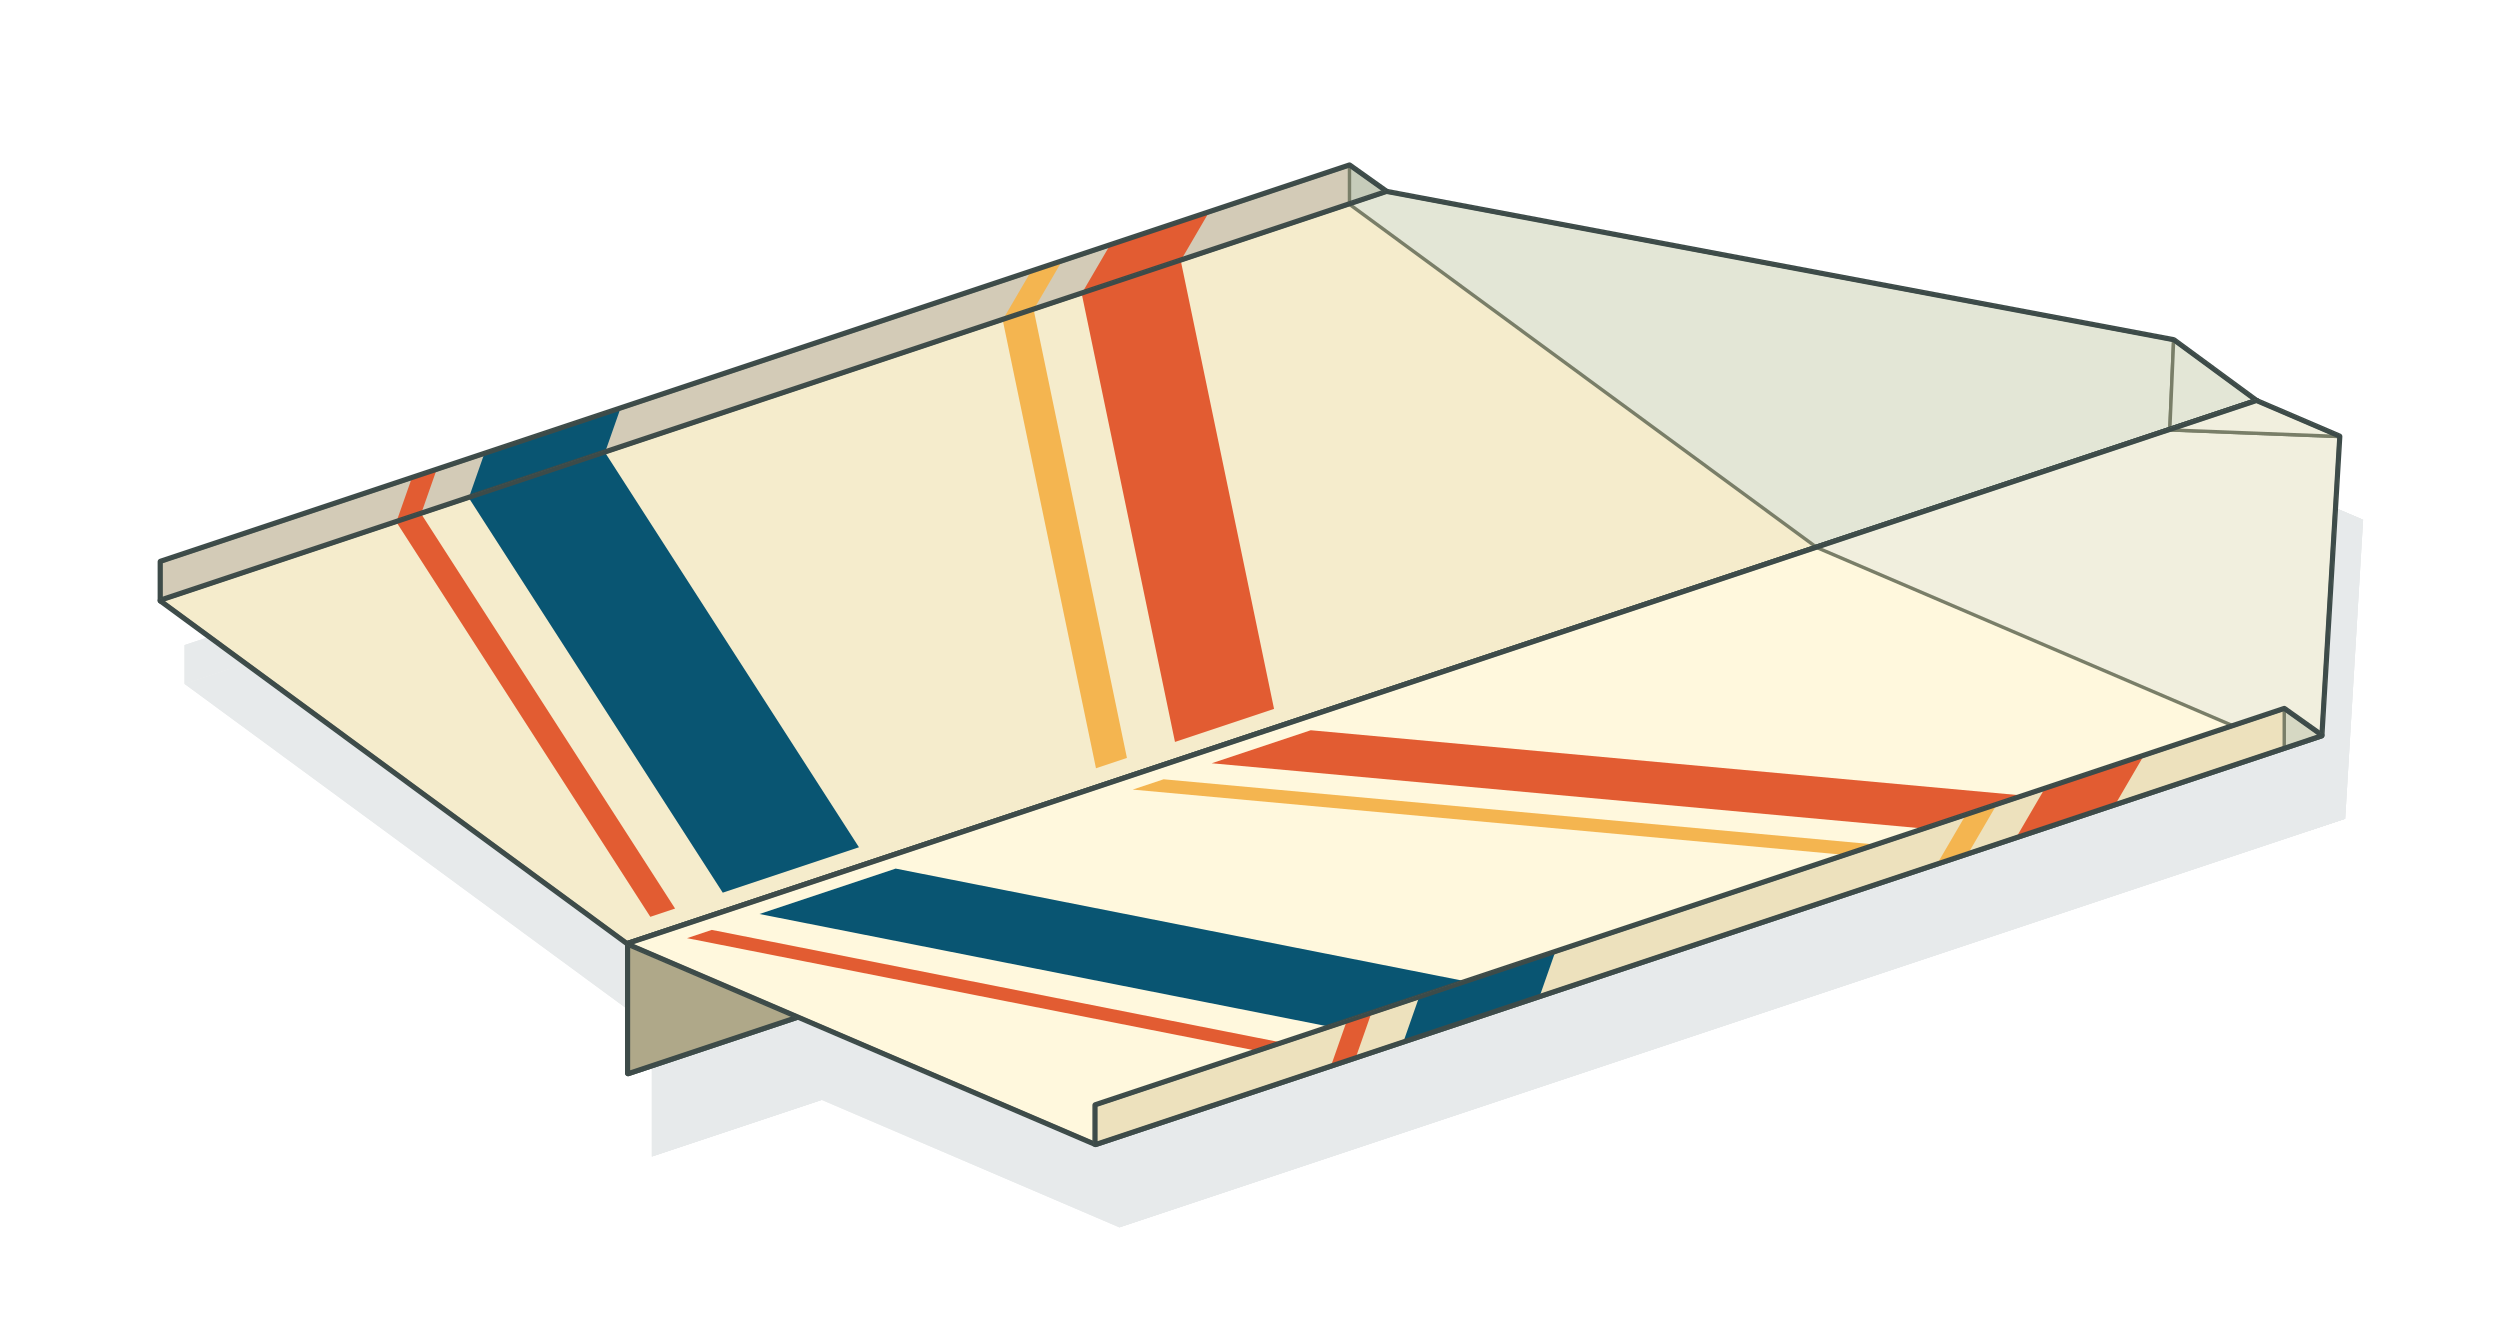
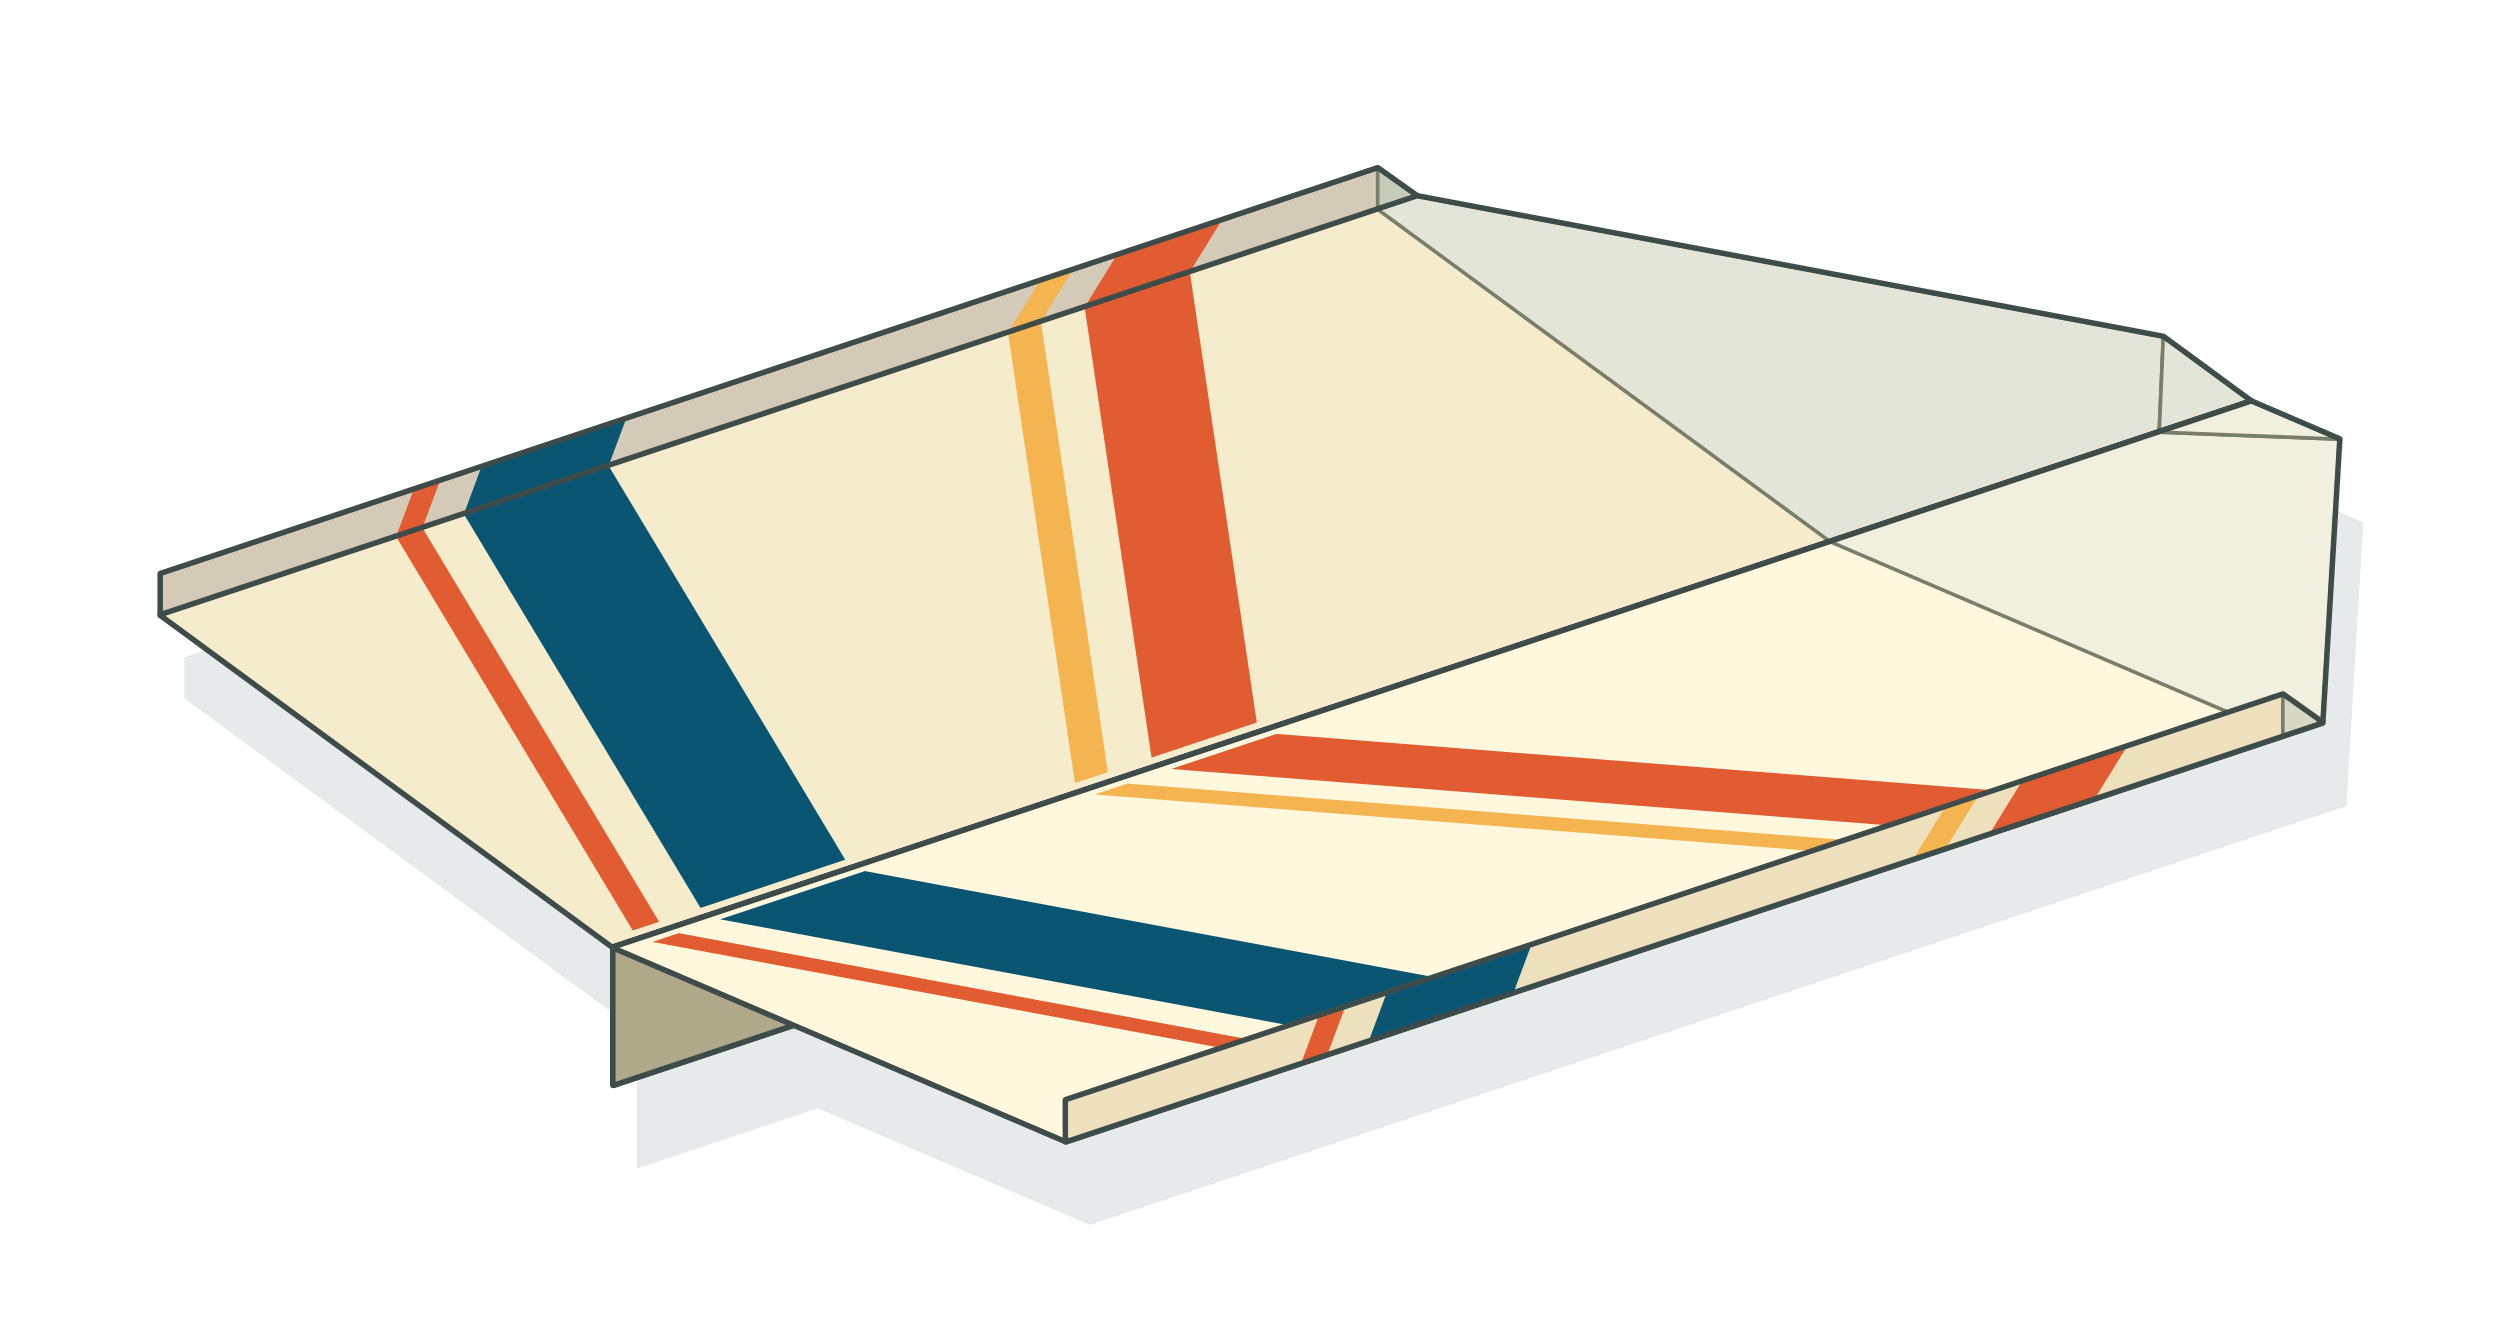
<svg xmlns="http://www.w3.org/2000/svg" viewBox="0 0 420 222" role="img" aria-label="Upper Deck">
  <g opacity=".11" transform="translate(4 14)">
-     <polygon points="226.712,27.804 232.953,32.242 27,100.893 27,94.374" fill="#263e46" stroke="none" stroke-width="1.04" stroke-linejoin="round" stroke-linecap="round" />
-     <polygon points="27,100.893 27,94.374 226.712,27.804 232.953,32.242" fill="#263e46" stroke="none" stroke-width="0.578" stroke-linejoin="round" stroke-linecap="round" />
-     <polygon points="232.953,32.242 226.712,27.804 226.712,34.322" fill="#263e46" stroke="none" stroke-width="0.578" stroke-linejoin="round" stroke-linecap="round" />
-     <polygon points="232.953,32.242 365.17,57.153 379.085,67.372 105.521,158.56 27,100.893" fill="#263e46" stroke="none" stroke-width="1.04" stroke-linejoin="round" stroke-linecap="round" />
-     <polygon points="105.521,158.56 27,100.893 232.953,32.242 365.17,57.153 379.085,67.372" fill="#263e46" stroke="none" stroke-width="0.578" stroke-linejoin="round" stroke-linecap="round" />
-     <polygon points="379.085,67.372 365.17,57.153 232.953,32.242 226.712,34.322 305.233,91.989" fill="#263e46" stroke="none" stroke-width="0.578" stroke-linejoin="round" stroke-linecap="round" />
-     <polygon points="364.523,72.226 365.17,57.153 379.085,67.372" fill="#263e46" stroke="none" stroke-width="0.578" stroke-linejoin="round" stroke-linecap="round" />
-     <polygon points="379.085,67.372 365.17,57.153 364.523,72.226" fill="#263e46" stroke="none" stroke-width="0.578" stroke-linejoin="round" stroke-linecap="round" />
-     <polygon points="379.085,67.372 379.085,89.1 105.521,180.288 105.521,158.56" fill="#263e46" stroke="none" stroke-width="1.04" stroke-linejoin="round" stroke-linecap="round" />
-     <polygon points="105.521,180.288 105.521,158.56 379.085,67.372 379.085,89.1" fill="#263e46" stroke="none" stroke-width="0.578" stroke-linejoin="round" stroke-linecap="round" />
-     <polygon points="305.233,113.717 379.085,89.1 379.085,67.372 305.233,91.989" fill="#263e46" stroke="none" stroke-width="0.578" stroke-linejoin="round" stroke-linecap="round" />
-     <polygon points="379.085,89.1 361.402,94.994 361.402,76.526 364.523,72.226 379.085,67.372" fill="#263e46" stroke="none" stroke-width="0.578" stroke-linejoin="round" stroke-linecap="round" />
-     <polygon points="379.085,89.1 379.085,67.372 364.523,72.226 361.402,76.526 361.402,94.994" fill="#263e46" stroke="none" stroke-width="0.578" stroke-linejoin="round" stroke-linecap="round" />
-     <polygon points="379.085,89.1 361.402,94.994 361.402,76.526" fill="#263e46" stroke="none" stroke-width="0.578" stroke-linejoin="round" stroke-linecap="round" />
-     <polygon points="361.402,94.994 379.085,89.1 361.402,76.526" fill="#263e46" stroke="none" stroke-width="0.578" stroke-linejoin="round" stroke-linecap="round" />
-     <polygon points="379.085,89.1 379.085,67.372 105.521,158.56 105.521,180.288" fill="#263e46" stroke="none" stroke-width="1.04" stroke-linejoin="round" stroke-linecap="round" />
-     <polygon points="105.521,158.56 105.521,180.288 379.085,89.1 379.085,67.372" fill="#263e46" stroke="none" stroke-width="0.578" stroke-linejoin="round" stroke-linecap="round" />
-     <polygon points="379.085,89.1 305.233,113.717 305.233,91.989 379.085,67.372" fill="#263e46" stroke="none" stroke-width="0.578" stroke-linejoin="round" stroke-linecap="round" />
-     <polygon points="361.402,94.994 379.085,89.1 379.085,67.372 364.523,72.226 361.402,76.526" fill="#263e46" stroke="none" stroke-width="0.578" stroke-linejoin="round" stroke-linecap="round" />
-     <polygon points="361.402,76.526 364.523,72.226 379.085,67.372 379.085,89.1 361.402,94.994" fill="#263e46" stroke="none" stroke-width="0.578" stroke-linejoin="round" stroke-linecap="round" />
-     <polygon points="379.085,89.1 361.402,76.526 361.402,94.994" fill="#263e46" stroke="none" stroke-width="0.578" stroke-linejoin="round" stroke-linecap="round" />
-     <polygon points="379.085,89.1 361.402,94.994 361.402,76.526" fill="#263e46" stroke="none" stroke-width="0.578" stroke-linejoin="round" stroke-linecap="round" />
-     <polygon points="379.085,67.372 393,73.333 389.995,123.545 184.042,192.196 105.521,158.56" fill="#263e46" stroke="none" stroke-width="1.04" stroke-linejoin="round" stroke-linecap="round" />
-     <polygon points="393,73.333 389.995,123.545 184.042,192.196 105.521,158.56 379.085,67.372" fill="#263e46" stroke="none" stroke-width="0.578" stroke-linejoin="round" stroke-linecap="round" />
-     <polygon points="305.233,91.989 383.754,125.626 389.995,123.545 393,73.333 379.085,67.372" fill="#263e46" stroke="none" stroke-width="0.578" stroke-linejoin="round" stroke-linecap="round" />
-     <polygon points="379.085,67.372 393,73.333 364.523,72.226" fill="#263e46" stroke="none" stroke-width="0.578" stroke-linejoin="round" stroke-linecap="round" />
-     <polygon points="364.523,72.226 393,73.333 379.085,67.372" fill="#263e46" stroke="none" stroke-width="0.578" stroke-linejoin="round" stroke-linecap="round" />
-     <polygon points="389.995,123.545 383.754,119.107 184.042,185.678 184.042,192.196" fill="#263e46" stroke="none" stroke-width="1.04" stroke-linejoin="round" stroke-linecap="round" />
-     <polygon points="389.995,123.545 383.754,119.107 184.042,185.678 184.042,192.196" fill="#263e46" stroke="none" stroke-width="0.578" stroke-linejoin="round" stroke-linecap="round" />
-     <polygon points="383.754,125.626 383.754,119.107 389.995,123.545" fill="#263e46" stroke="none" stroke-width="0.578" stroke-linejoin="round" stroke-linecap="round" />
+     <polygon points="231.452,28.256 238.083,32.971 27,103.332 27,96.407" fill="#263e46" stroke="none" stroke-width="1.105" stroke-linejoin="round" stroke-linecap="round" />
+     <polygon points="27,103.332 27,96.407 231.452,28.256 238.083,32.971" fill="#263e46" stroke="none" stroke-width="0.614" stroke-linejoin="round" stroke-linecap="round" />
+     <polygon points="238.083,32.971 231.452,28.256 231.452,35.182" fill="#263e46" stroke="none" stroke-width="0.614" stroke-linejoin="round" stroke-linecap="round" />
+     <polygon points="238.083,32.971 363.431,56.588 378.216,67.446 103.034,159.173 27,103.332" fill="#263e46" stroke="none" stroke-width="1.105" stroke-linejoin="round" stroke-linecap="round" />
+     <polygon points="103.034,159.173 27,103.332 238.083,32.971 363.431,56.588 378.216,67.446" fill="#263e46" stroke="none" stroke-width="0.614" stroke-linejoin="round" stroke-linecap="round" />
+     <polygon points="378.216,67.446 363.431,56.588 238.083,32.971 231.452,35.182 307.486,91.022" fill="#263e46" stroke="none" stroke-width="0.614" stroke-linejoin="round" stroke-linecap="round" />
+     <polygon points="362.744,72.603 363.431,56.588 378.216,67.446" fill="#263e46" stroke="none" stroke-width="0.614" stroke-linejoin="round" stroke-linecap="round" />
+     <polygon points="378.216,67.446 363.431,56.588 362.744,72.603" fill="#263e46" stroke="none" stroke-width="0.614" stroke-linejoin="round" stroke-linecap="round" />
+     <polygon points="378.216,67.446 378.216,90.531 103.034,182.258 103.034,159.173" fill="#263e46" stroke="none" stroke-width="1.105" stroke-linejoin="round" stroke-linecap="round" />
+     <polygon points="103.034,182.258 103.034,159.173 378.216,67.446 378.216,90.531" fill="#263e46" stroke="none" stroke-width="0.614" stroke-linejoin="round" stroke-linecap="round" />
+     <polygon points="307.486,114.108 378.216,90.531 378.216,67.446 307.486,91.022" fill="#263e46" stroke="none" stroke-width="0.614" stroke-linejoin="round" stroke-linecap="round" />
+     <polygon points="378.216,90.531 359.428,96.794 359.428,77.171 362.744,72.603 378.216,67.446" fill="#263e46" stroke="none" stroke-width="0.614" stroke-linejoin="round" stroke-linecap="round" />
+     <polygon points="378.216,90.531 378.216,67.446 362.744,72.603 359.428,77.171 359.428,96.794" fill="#263e46" stroke="none" stroke-width="0.614" stroke-linejoin="round" stroke-linecap="round" />
+     <polygon points="378.216,90.531 359.428,96.794 359.428,77.171" fill="#263e46" stroke="none" stroke-width="0.614" stroke-linejoin="round" stroke-linecap="round" />
+     <polygon points="359.428,96.794 378.216,90.531 359.428,77.171" fill="#263e46" stroke="none" stroke-width="0.614" stroke-linejoin="round" stroke-linecap="round" />
+     <polygon points="378.216,90.531 378.216,67.446 103.034,159.173 103.034,182.258" fill="#263e46" stroke="none" stroke-width="1.105" stroke-linejoin="round" stroke-linecap="round" />
+     <polygon points="103.034,159.173 103.034,182.258 378.216,90.531 378.216,67.446" fill="#263e46" stroke="none" stroke-width="0.614" stroke-linejoin="round" stroke-linecap="round" />
+     <polygon points="378.216,90.531 307.486,114.108 307.486,91.022 378.216,67.446" fill="#263e46" stroke="none" stroke-width="0.614" stroke-linejoin="round" stroke-linecap="round" />
+     <polygon points="359.428,96.794 378.216,90.531 378.216,67.446 362.744,72.603 359.428,77.171" fill="#263e46" stroke="none" stroke-width="0.614" stroke-linejoin="round" stroke-linecap="round" />
+     <polygon points="359.428,77.171 362.744,72.603 378.216,67.446 378.216,90.531 359.428,96.794" fill="#263e46" stroke="none" stroke-width="0.614" stroke-linejoin="round" stroke-linecap="round" />
+     <polygon points="378.216,90.531 359.428,77.171 359.428,96.794" fill="#263e46" stroke="none" stroke-width="0.614" stroke-linejoin="round" stroke-linecap="round" />
+     <polygon points="378.216,90.531 359.428,96.794 359.428,77.171" fill="#263e46" stroke="none" stroke-width="0.614" stroke-linejoin="round" stroke-linecap="round" />
+     <polygon points="378.216,67.446 393,73.779 390.151,121.383 179.068,191.744 103.034,159.173" fill="#263e46" stroke="none" stroke-width="1.105" stroke-linejoin="round" stroke-linecap="round" />
+     <polygon points="393,73.779 390.151,121.383 179.068,191.744 103.034,159.173 378.216,67.446" fill="#263e46" stroke="none" stroke-width="0.614" stroke-linejoin="round" stroke-linecap="round" />
+     <polygon points="307.486,91.022 383.52,123.593 390.151,121.383 393,73.779 378.216,67.446" fill="#263e46" stroke="none" stroke-width="0.614" stroke-linejoin="round" stroke-linecap="round" />
+     <polygon points="378.216,67.446 393,73.779 362.744,72.603" fill="#263e46" stroke="none" stroke-width="0.614" stroke-linejoin="round" stroke-linecap="round" />
+     <polygon points="362.744,72.603 393,73.779 378.216,67.446" fill="#263e46" stroke="none" stroke-width="0.614" stroke-linejoin="round" stroke-linecap="round" />
+     <polygon points="390.151,121.383 383.52,116.668 179.068,184.818 179.068,191.744" fill="#263e46" stroke="none" stroke-width="1.105" stroke-linejoin="round" stroke-linecap="round" />
+     <polygon points="390.151,121.383 383.52,116.668 179.068,184.818 179.068,191.744" fill="#263e46" stroke="none" stroke-width="0.614" stroke-linejoin="round" stroke-linecap="round" />
+     <polygon points="383.52,123.593 383.52,116.668 390.151,121.383" fill="#263e46" stroke="none" stroke-width="0.614" stroke-linejoin="round" stroke-linecap="round" />
  </g>
-   <polygon points="226.712,27.804 232.953,32.242 27,100.893 27,94.374" fill="#d3cbb7" stroke="#3d4b49" stroke-width="1.04" stroke-linejoin="round" stroke-linecap="round" />
-   <polygon points="27,100.893 27,94.374 226.712,27.804 232.953,32.242" fill="#d3cbb7" stroke="#797e68" stroke-width="0.578" stroke-linejoin="round" stroke-linecap="round" />
-   <polygon points="203.09,35.678 198.365,43.771 181.723,49.319 186.447,41.225" fill="#e25c32" stroke="none" stroke-width="0" stroke-linejoin="round" stroke-linecap="round" />
-   <polygon points="178.375,43.916 173.651,52.009 168.45,53.743 173.175,45.65" fill="#f4b550" stroke="none" stroke-width="0" stroke-linejoin="round" stroke-linecap="round" />
-   <polygon points="104.232,68.63 101.641,76.012 78.758,83.64 81.349,76.258" fill="#095572" stroke="none" stroke-width="0" stroke-linejoin="round" stroke-linecap="round" />
-   <polygon points="73.339,78.928 70.749,86.31 66.588,87.697 69.179,80.315" fill="#e25c32" stroke="none" stroke-width="0" stroke-linejoin="round" stroke-linecap="round" />
-   <polygon points="232.953,32.242 226.712,27.804 226.712,34.322" fill="#c6ccba" stroke="#797e68" stroke-width="0.578" stroke-linejoin="round" stroke-linecap="round" />
-   <polyline points="226.712,27.804 232.953,32.242 27,100.893 27,94.374 226.712,27.804" fill="none" stroke="#3d4b49" stroke-width="0.693" stroke-linejoin="round" stroke-linecap="round" />
-   <polygon points="232.953,32.242 365.17,57.153 379.085,67.372 105.521,158.56 27,100.893" fill="#f5eccc" stroke="#3d4b49" stroke-width="1.04" stroke-linejoin="round" stroke-linecap="round" />
-   <polygon points="105.521,158.56 27,100.893 232.953,32.242 365.17,57.153 379.085,67.372" fill="#f5eccc" stroke="#797e68" stroke-width="0.578" stroke-linejoin="round" stroke-linecap="round" />
-   <polygon points="198.365,43.771 214.039,119.097 197.397,124.645 181.723,49.319" fill="#e25c32" stroke="none" stroke-width="0" stroke-linejoin="round" stroke-linecap="round" />
-   <polygon points="173.651,52.009 189.325,127.335 184.124,129.069 168.45,53.743" fill="#f4b550" stroke="none" stroke-width="0" stroke-linejoin="round" stroke-linecap="round" />
-   <polygon points="101.641,76.012 144.307,142.342 121.423,149.969 78.758,83.64" fill="#095572" stroke="none" stroke-width="0" stroke-linejoin="round" stroke-linecap="round" />
-   <polygon points="70.749,86.31 113.414,152.639 109.253,154.026 66.588,87.697" fill="#e25c32" stroke="none" stroke-width="0" stroke-linejoin="round" stroke-linecap="round" />
-   <polygon points="379.085,67.372 365.17,57.153 232.953,32.242 226.712,34.322 305.233,91.989" fill="#e3e6d6" stroke="#797e68" stroke-width="0.578" stroke-linejoin="round" stroke-linecap="round" />
-   <polygon points="364.523,72.226 365.17,57.153 379.085,67.372" fill="#f5eccc" stroke="#797e68" stroke-width="0.578" stroke-linejoin="round" stroke-linecap="round" />
-   <polygon points="379.085,67.372 365.17,57.153 364.523,72.226" fill="#e3e6d6" stroke="#797e68" stroke-width="0.578" stroke-linejoin="round" stroke-linecap="round" />
-   <polyline points="232.953,32.242 365.17,57.153 379.085,67.372 105.521,158.56 27,100.893 232.953,32.242" fill="none" stroke="#3d4b49" stroke-width="0.693" stroke-linejoin="round" stroke-linecap="round" />
-   <polygon points="379.085,67.372 379.085,89.1 105.521,180.288 105.521,158.56" fill="#b0a78c" stroke="#3d4b49" stroke-width="1.04" stroke-linejoin="round" stroke-linecap="round" />
-   <polygon points="105.521,180.288 105.521,158.56 379.085,67.372 379.085,89.1" fill="#b0a78c" stroke="#797e68" stroke-width="0.578" stroke-linejoin="round" stroke-linecap="round" />
-   <polygon points="305.233,113.717 379.085,89.1 379.085,67.372 305.233,91.989" fill="#a3a694" stroke="#797e68" stroke-width="0.578" stroke-linejoin="round" stroke-linecap="round" />
-   <polygon points="379.085,89.1 361.402,94.994 361.402,76.526 364.523,72.226 379.085,67.372" fill="#b0a78c" stroke="#797e68" stroke-width="0.578" stroke-linejoin="round" stroke-linecap="round" />
-   <polygon points="379.085,89.1 379.085,67.372 364.523,72.226 361.402,76.526 361.402,94.994" fill="#a3a694" stroke="#797e68" stroke-width="0.578" stroke-linejoin="round" stroke-linecap="round" />
-   <polygon points="379.085,89.1 361.402,94.994 361.402,76.526" fill="#b0a78c" stroke="#797e68" stroke-width="0.578" stroke-linejoin="round" stroke-linecap="round" />
-   <polygon points="361.402,94.994 379.085,89.1 361.402,76.526" fill="#a3a694" stroke="#797e68" stroke-width="0.578" stroke-linejoin="round" stroke-linecap="round" />
-   <polyline points="379.085,67.372 379.085,89.1 105.521,180.288 105.521,158.56 379.085,67.372" fill="none" stroke="#3d4b49" stroke-width="0.693" stroke-linejoin="round" stroke-linecap="round" />
-   <polygon points="379.085,89.1 379.085,67.372 105.521,158.56 105.521,180.288" fill="#afa889" stroke="#3d4b49" stroke-width="1.04" stroke-linejoin="round" stroke-linecap="round" />
-   <polygon points="105.521,158.56 105.521,180.288 379.085,89.1 379.085,67.372" fill="#afa889" stroke="#797e68" stroke-width="0.578" stroke-linejoin="round" stroke-linecap="round" />
-   <polygon points="379.085,89.1 305.233,113.717 305.233,91.989 379.085,67.372" fill="#afb19e" stroke="#797e68" stroke-width="0.578" stroke-linejoin="round" stroke-linecap="round" />
-   <polygon points="361.402,94.994 379.085,89.1 379.085,67.372 364.523,72.226 361.402,76.526" fill="#afa889" stroke="#797e68" stroke-width="0.578" stroke-linejoin="round" stroke-linecap="round" />
-   <polygon points="361.402,76.526 364.523,72.226 379.085,67.372 379.085,89.1 361.402,94.994" fill="#afb19e" stroke="#797e68" stroke-width="0.578" stroke-linejoin="round" stroke-linecap="round" />
-   <polygon points="379.085,89.1 361.402,76.526 361.402,94.994" fill="#afa889" stroke="#797e68" stroke-width="0.578" stroke-linejoin="round" stroke-linecap="round" />
-   <polygon points="379.085,89.1 361.402,94.994 361.402,76.526" fill="#afb19e" stroke="#797e68" stroke-width="0.578" stroke-linejoin="round" stroke-linecap="round" />
-   <polyline points="379.085,89.1 379.085,67.372 105.521,158.56 105.521,180.288 379.085,89.1" fill="none" stroke="#3d4b49" stroke-width="0.693" stroke-linejoin="round" stroke-linecap="round" />
-   <polygon points="379.085,67.372 393,73.333 389.995,123.545 184.042,192.196 105.521,158.56" fill="#fff8dd" stroke="#3d4b49" stroke-width="1.04" stroke-linejoin="round" stroke-linecap="round" />
-   <polygon points="393,73.333 389.995,123.545 184.042,192.196 105.521,158.56 379.085,67.372" fill="#fff8dd" stroke="#797e68" stroke-width="0.578" stroke-linejoin="round" stroke-linecap="round" />
-   <polygon points="355.407,135.075 220.202,122.68 203.559,128.228 338.765,140.622" fill="#e25c32" stroke="none" stroke-width="0" stroke-linejoin="round" stroke-linecap="round" />
-   <polygon points="330.693,143.313 195.487,130.918 190.287,132.652 325.492,145.046" fill="#f4b550" stroke="none" stroke-width="0" stroke-linejoin="round" stroke-linecap="round" />
-   <polygon points="258.684,167.316 150.469,145.924 127.585,153.552 235.8,174.944" fill="#095572" stroke="none" stroke-width="0" stroke-linejoin="round" stroke-linecap="round" />
-   <polygon points="227.791,177.613 119.576,156.222 115.415,157.609 223.63,179" fill="#e25c32" stroke="none" stroke-width="0" stroke-linejoin="round" stroke-linecap="round" />
-   <polygon points="305.233,91.989 383.754,125.626 389.995,123.545 393,73.333 379.085,67.372" fill="#f1efde" stroke="#797e68" stroke-width="0.578" stroke-linejoin="round" stroke-linecap="round" />
-   <polygon points="379.085,67.372 393,73.333 364.523,72.226" fill="#fff8dd" stroke="#797e68" stroke-width="0.578" stroke-linejoin="round" stroke-linecap="round" />
-   <polygon points="364.523,72.226 393,73.333 379.085,67.372" fill="#f1efde" stroke="#797e68" stroke-width="0.578" stroke-linejoin="round" stroke-linecap="round" />
-   <polyline points="379.085,67.372 393,73.333 389.995,123.545 184.042,192.196 105.521,158.56 379.085,67.372" fill="none" stroke="#3d4b49" stroke-width="0.693" stroke-linejoin="round" stroke-linecap="round" />
-   <polygon points="389.995,123.545 383.754,119.107 184.042,185.678 184.042,192.196" fill="#ede1bd" stroke="#3d4b49" stroke-width="1.04" stroke-linejoin="round" stroke-linecap="round" />
-   <polygon points="389.995,123.545 383.754,119.107 184.042,185.678 184.042,192.196" fill="#ede1bd" stroke="#797e68" stroke-width="0.578" stroke-linejoin="round" stroke-linecap="round" />
-   <polygon points="360.132,126.981 355.407,135.075 338.765,140.622 343.489,132.529" fill="#e25c32" stroke="none" stroke-width="0" stroke-linejoin="round" stroke-linecap="round" />
-   <polygon points="335.418,135.219 330.693,143.313 325.492,145.046 330.217,136.953" fill="#f4b550" stroke="none" stroke-width="0" stroke-linejoin="round" stroke-linecap="round" />
-   <polygon points="261.274,159.934 258.684,167.316 235.8,174.944 238.391,167.562" fill="#095572" stroke="none" stroke-width="0" stroke-linejoin="round" stroke-linecap="round" />
-   <polygon points="230.381,170.231 227.791,177.613 223.63,179 226.221,171.618" fill="#e25c32" stroke="none" stroke-width="0" stroke-linejoin="round" stroke-linecap="round" />
-   <polygon points="383.754,125.626 383.754,119.107 389.995,123.545" fill="#d6d8c3" stroke="#797e68" stroke-width="0.578" stroke-linejoin="round" stroke-linecap="round" />
-   <polyline points="389.995,123.545 383.754,119.107 184.042,185.678 184.042,192.196 389.995,123.545" fill="none" stroke="#3d4b49" stroke-width="0.693" stroke-linejoin="round" stroke-linecap="round" />
+   <polygon points="231.452,28.256 238.083,32.971 27,103.332 27,96.407" fill="#d3cbb7" stroke="#3d4b49" stroke-width="1.105" stroke-linejoin="round" stroke-linecap="round" />
+   <polygon points="27,103.332 27,96.407 231.452,28.256 238.083,32.971" fill="#d3cbb7" stroke="#797e68" stroke-width="0.614" stroke-linejoin="round" stroke-linecap="round" />
+   <polygon points="205.271,36.983 199.893,45.701 182.211,51.595 187.589,42.877" fill="#e25c32" stroke="none" stroke-width="0" stroke-linejoin="round" stroke-linecap="round" />
+   <polygon points="180.251,45.323 174.872,54.041 169.347,55.883 174.725,47.165" fill="#f4b550" stroke="none" stroke-width="0" stroke-linejoin="round" stroke-linecap="round" />
+   <polygon points="105.189,70.344 102.24,78.252 77.927,86.357 80.876,78.448" fill="#095572" stroke="none" stroke-width="0" stroke-linejoin="round" stroke-linecap="round" />
+   <polygon points="73.913,80.769 70.964,88.678 66.544,90.151 69.493,82.242" fill="#e25c32" stroke="none" stroke-width="0" stroke-linejoin="round" stroke-linecap="round" />
+   <polygon points="238.083,32.971 231.452,28.256 231.452,35.182" fill="#c6ccba" stroke="#797e68" stroke-width="0.614" stroke-linejoin="round" stroke-linecap="round" />
+   <polyline points="231.452,28.256 238.083,32.971 27,103.332 27,96.407 231.452,28.256" fill="none" stroke="#3d4b49" stroke-width="0.737" stroke-linejoin="round" stroke-linecap="round" />
+   <polygon points="238.083,32.971 363.431,56.588 378.216,67.446 103.034,159.173 27,103.332" fill="#f5eccc" stroke="#3d4b49" stroke-width="1.105" stroke-linejoin="round" stroke-linecap="round" />
+   <polygon points="103.034,159.173 27,103.332 238.083,32.971 363.431,56.588 378.216,67.446" fill="#f5eccc" stroke="#797e68" stroke-width="0.614" stroke-linejoin="round" stroke-linecap="round" />
+   <polygon points="199.893,45.701 211.139,121.379 193.456,127.273 182.211,51.595" fill="#e25c32" stroke="none" stroke-width="0" stroke-linejoin="round" stroke-linecap="round" />
+   <polygon points="174.872,54.041 186.118,129.719 180.593,131.561 169.347,55.883" fill="#f4b550" stroke="none" stroke-width="0" stroke-linejoin="round" stroke-linecap="round" />
+   <polygon points="102.24,78.252 142.001,144.425 117.688,152.53 77.927,86.357" fill="#095572" stroke="none" stroke-width="0" stroke-linejoin="round" stroke-linecap="round" />
+   <polygon points="70.964,88.678 110.725,154.85 106.305,156.324 66.544,90.151" fill="#e25c32" stroke="none" stroke-width="0" stroke-linejoin="round" stroke-linecap="round" />
+   <polygon points="378.216,67.446 363.431,56.588 238.083,32.971 231.452,35.182 307.486,91.022" fill="#e3e6d6" stroke="#797e68" stroke-width="0.614" stroke-linejoin="round" stroke-linecap="round" />
+   <polygon points="362.744,72.603 363.431,56.588 378.216,67.446" fill="#f5eccc" stroke="#797e68" stroke-width="0.614" stroke-linejoin="round" stroke-linecap="round" />
+   <polygon points="378.216,67.446 363.431,56.588 362.744,72.603" fill="#e3e6d6" stroke="#797e68" stroke-width="0.614" stroke-linejoin="round" stroke-linecap="round" />
+   <polyline points="238.083,32.971 363.431,56.588 378.216,67.446 103.034,159.173 27,103.332 238.083,32.971" fill="none" stroke="#3d4b49" stroke-width="0.737" stroke-linejoin="round" stroke-linecap="round" />
+   <polygon points="378.216,67.446 378.216,90.531 103.034,182.258 103.034,159.173" fill="#b0a78c" stroke="#3d4b49" stroke-width="1.105" stroke-linejoin="round" stroke-linecap="round" />
+   <polygon points="103.034,182.258 103.034,159.173 378.216,67.446 378.216,90.531" fill="#b0a78c" stroke="#797e68" stroke-width="0.614" stroke-linejoin="round" stroke-linecap="round" />
+   <polygon points="307.486,114.108 378.216,90.531 378.216,67.446 307.486,91.022" fill="#a3a694" stroke="#797e68" stroke-width="0.614" stroke-linejoin="round" stroke-linecap="round" />
+   <polygon points="378.216,90.531 359.428,96.794 359.428,77.171 362.744,72.603 378.216,67.446" fill="#b0a78c" stroke="#797e68" stroke-width="0.614" stroke-linejoin="round" stroke-linecap="round" />
+   <polygon points="378.216,90.531 378.216,67.446 362.744,72.603 359.428,77.171 359.428,96.794" fill="#a3a694" stroke="#797e68" stroke-width="0.614" stroke-linejoin="round" stroke-linecap="round" />
+   <polygon points="378.216,90.531 359.428,96.794 359.428,77.171" fill="#b0a78c" stroke="#797e68" stroke-width="0.614" stroke-linejoin="round" stroke-linecap="round" />
+   <polygon points="359.428,96.794 378.216,90.531 359.428,77.171" fill="#a3a694" stroke="#797e68" stroke-width="0.614" stroke-linejoin="round" stroke-linecap="round" />
+   <polyline points="378.216,67.446 378.216,90.531 103.034,182.258 103.034,159.173 378.216,67.446" fill="none" stroke="#3d4b49" stroke-width="0.737" stroke-linejoin="round" stroke-linecap="round" />
+   <polygon points="378.216,90.531 378.216,67.446 103.034,159.173 103.034,182.258" fill="#afa889" stroke="#3d4b49" stroke-width="1.105" stroke-linejoin="round" stroke-linecap="round" />
+   <polygon points="103.034,159.173 103.034,182.258 378.216,90.531 378.216,67.446" fill="#afa889" stroke="#797e68" stroke-width="0.614" stroke-linejoin="round" stroke-linecap="round" />
+   <polygon points="378.216,90.531 307.486,114.108 307.486,91.022 378.216,67.446" fill="#afb19e" stroke="#797e68" stroke-width="0.614" stroke-linejoin="round" stroke-linecap="round" />
+   <polygon points="359.428,96.794 378.216,90.531 378.216,67.446 362.744,72.603 359.428,77.171" fill="#afa889" stroke="#797e68" stroke-width="0.614" stroke-linejoin="round" stroke-linecap="round" />
+   <polygon points="359.428,77.171 362.744,72.603 378.216,67.446 378.216,90.531 359.428,96.794" fill="#afb19e" stroke="#797e68" stroke-width="0.614" stroke-linejoin="round" stroke-linecap="round" />
+   <polygon points="378.216,90.531 359.428,77.171 359.428,96.794" fill="#afa889" stroke="#797e68" stroke-width="0.614" stroke-linejoin="round" stroke-linecap="round" />
+   <polygon points="378.216,90.531 359.428,96.794 359.428,77.171" fill="#afb19e" stroke="#797e68" stroke-width="0.614" stroke-linejoin="round" stroke-linecap="round" />
+   <polyline points="378.216,90.531 378.216,67.446 103.034,159.173 103.034,182.258 378.216,90.531" fill="none" stroke="#3d4b49" stroke-width="0.737" stroke-linejoin="round" stroke-linecap="round" />
+   <polygon points="378.216,67.446 393,73.779 390.151,121.383 179.068,191.744 103.034,159.173" fill="#fff8dd" stroke="#3d4b49" stroke-width="1.105" stroke-linejoin="round" stroke-linecap="round" />
+   <polygon points="393,73.779 390.151,121.383 179.068,191.744 103.034,159.173 378.216,67.446" fill="#fff8dd" stroke="#797e68" stroke-width="0.614" stroke-linejoin="round" stroke-linecap="round" />
+   <polygon points="351.961,134.113 214.434,123.295 196.751,129.189 334.279,140.007" fill="#e25c32" stroke="none" stroke-width="0" stroke-linejoin="round" stroke-linecap="round" />
+   <polygon points="326.941,142.453 189.413,131.635 183.887,133.477 321.415,144.295" fill="#f4b550" stroke="none" stroke-width="0" stroke-linejoin="round" stroke-linecap="round" />
+   <polygon points="254.308,166.664 145.296,146.341 120.982,154.445 229.995,174.769" fill="#095572" stroke="none" stroke-width="0" stroke-linejoin="round" stroke-linecap="round" />
+   <polygon points="223.032,177.089 114.02,156.766 109.599,158.24 218.612,178.563" fill="#e25c32" stroke="none" stroke-width="0" stroke-linejoin="round" stroke-linecap="round" />
+   <polygon points="307.486,91.022 383.52,123.593 390.151,121.383 393,73.779 378.216,67.446" fill="#f1efde" stroke="#797e68" stroke-width="0.614" stroke-linejoin="round" stroke-linecap="round" />
+   <polygon points="378.216,67.446 393,73.779 362.744,72.603" fill="#fff8dd" stroke="#797e68" stroke-width="0.614" stroke-linejoin="round" stroke-linecap="round" />
+   <polygon points="362.744,72.603 393,73.779 378.216,67.446" fill="#f1efde" stroke="#797e68" stroke-width="0.614" stroke-linejoin="round" stroke-linecap="round" />
+   <polyline points="378.216,67.446 393,73.779 390.151,121.383 179.068,191.744 103.034,159.173 378.216,67.446" fill="none" stroke="#3d4b49" stroke-width="0.737" stroke-linejoin="round" stroke-linecap="round" />
+   <polygon points="390.151,121.383 383.52,116.668 179.068,184.818 179.068,191.744" fill="#ede1bd" stroke="#3d4b49" stroke-width="1.105" stroke-linejoin="round" stroke-linecap="round" />
+   <polygon points="390.151,121.383 383.52,116.668 179.068,184.818 179.068,191.744" fill="#ede1bd" stroke="#797e68" stroke-width="0.614" stroke-linejoin="round" stroke-linecap="round" />
+   <polygon points="357.339,125.395 351.961,134.113 334.279,140.007 339.657,131.289" fill="#e25c32" stroke="none" stroke-width="0" stroke-linejoin="round" stroke-linecap="round" />
+   <polygon points="332.319,133.735 326.941,142.453 321.415,144.295 326.793,135.577" fill="#f4b550" stroke="none" stroke-width="0" stroke-linejoin="round" stroke-linecap="round" />
+   <polygon points="257.257,158.755 254.308,166.664 229.995,174.769 232.944,166.86" fill="#095572" stroke="none" stroke-width="0" stroke-linejoin="round" stroke-linecap="round" />
+   <polygon points="225.982,169.181 223.032,177.089 218.612,178.563 221.561,170.654" fill="#e25c32" stroke="none" stroke-width="0" stroke-linejoin="round" stroke-linecap="round" />
+   <polygon points="383.52,123.593 383.52,116.668 390.151,121.383" fill="#d6d8c3" stroke="#797e68" stroke-width="0.614" stroke-linejoin="round" stroke-linecap="round" />
+   <polyline points="390.151,121.383 383.52,116.668 179.068,184.818 179.068,191.744 390.151,121.383" fill="none" stroke="#3d4b49" stroke-width="0.737" stroke-linejoin="round" stroke-linecap="round" />
</svg>
